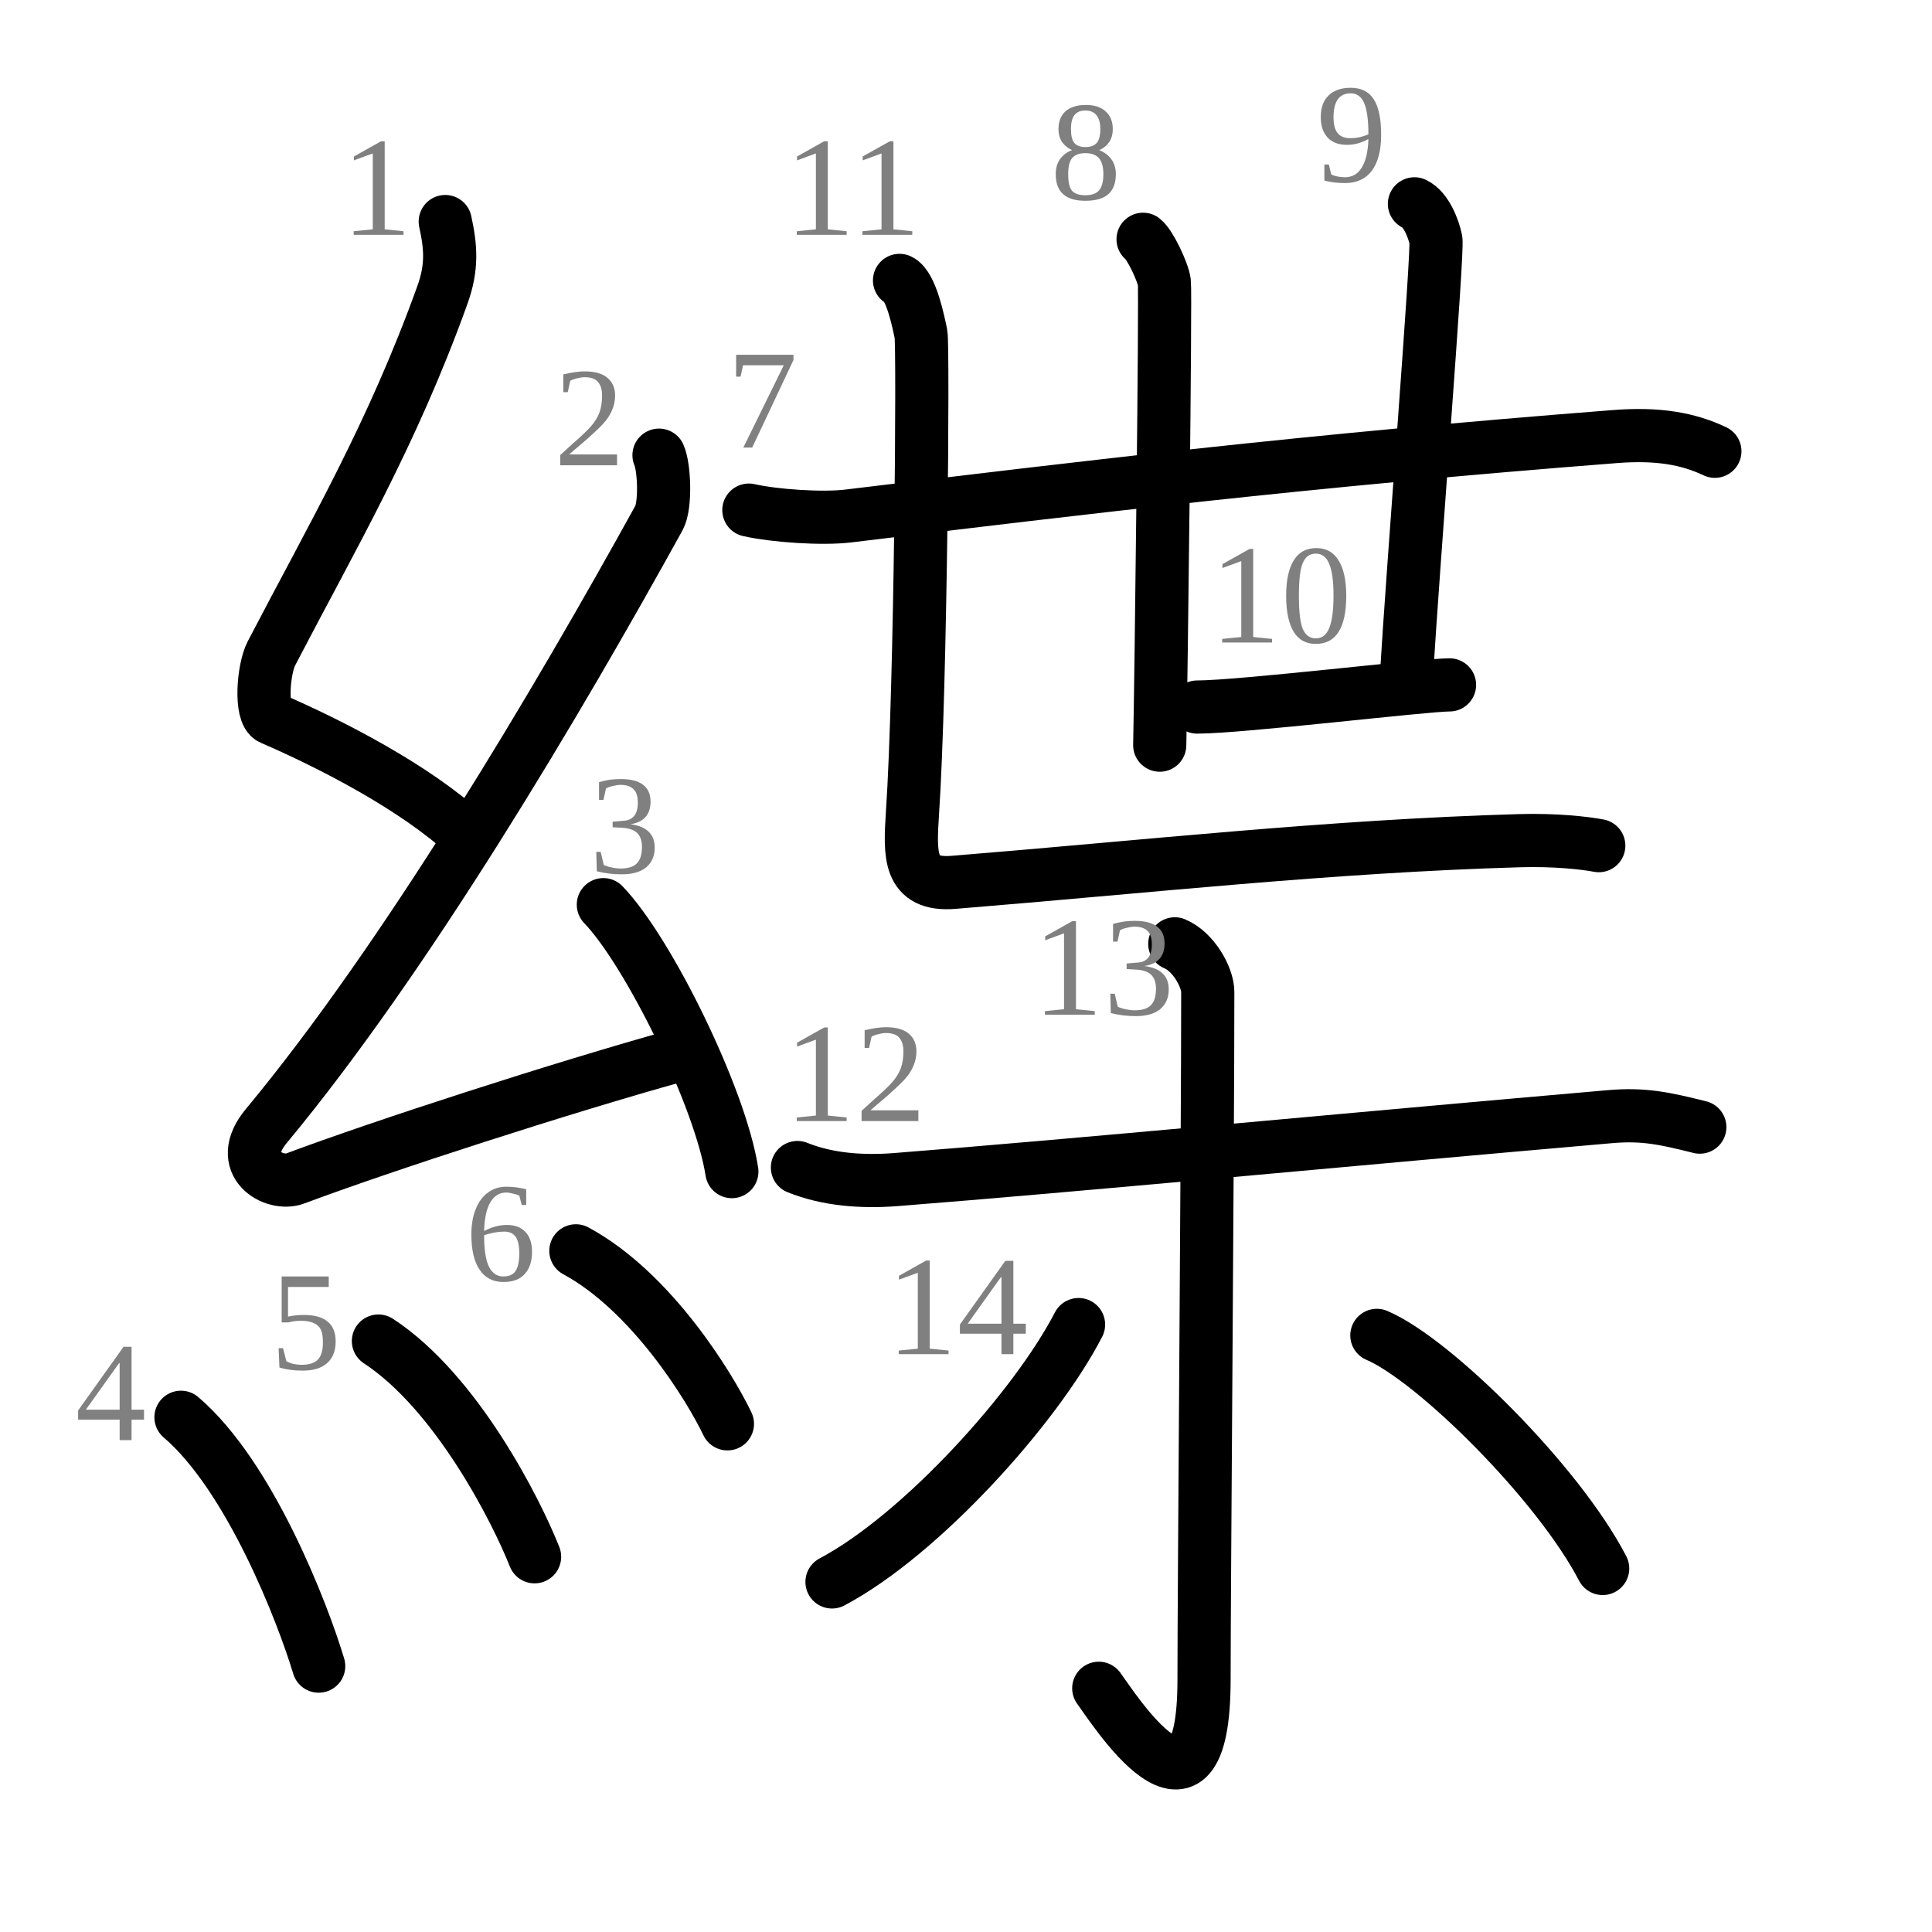
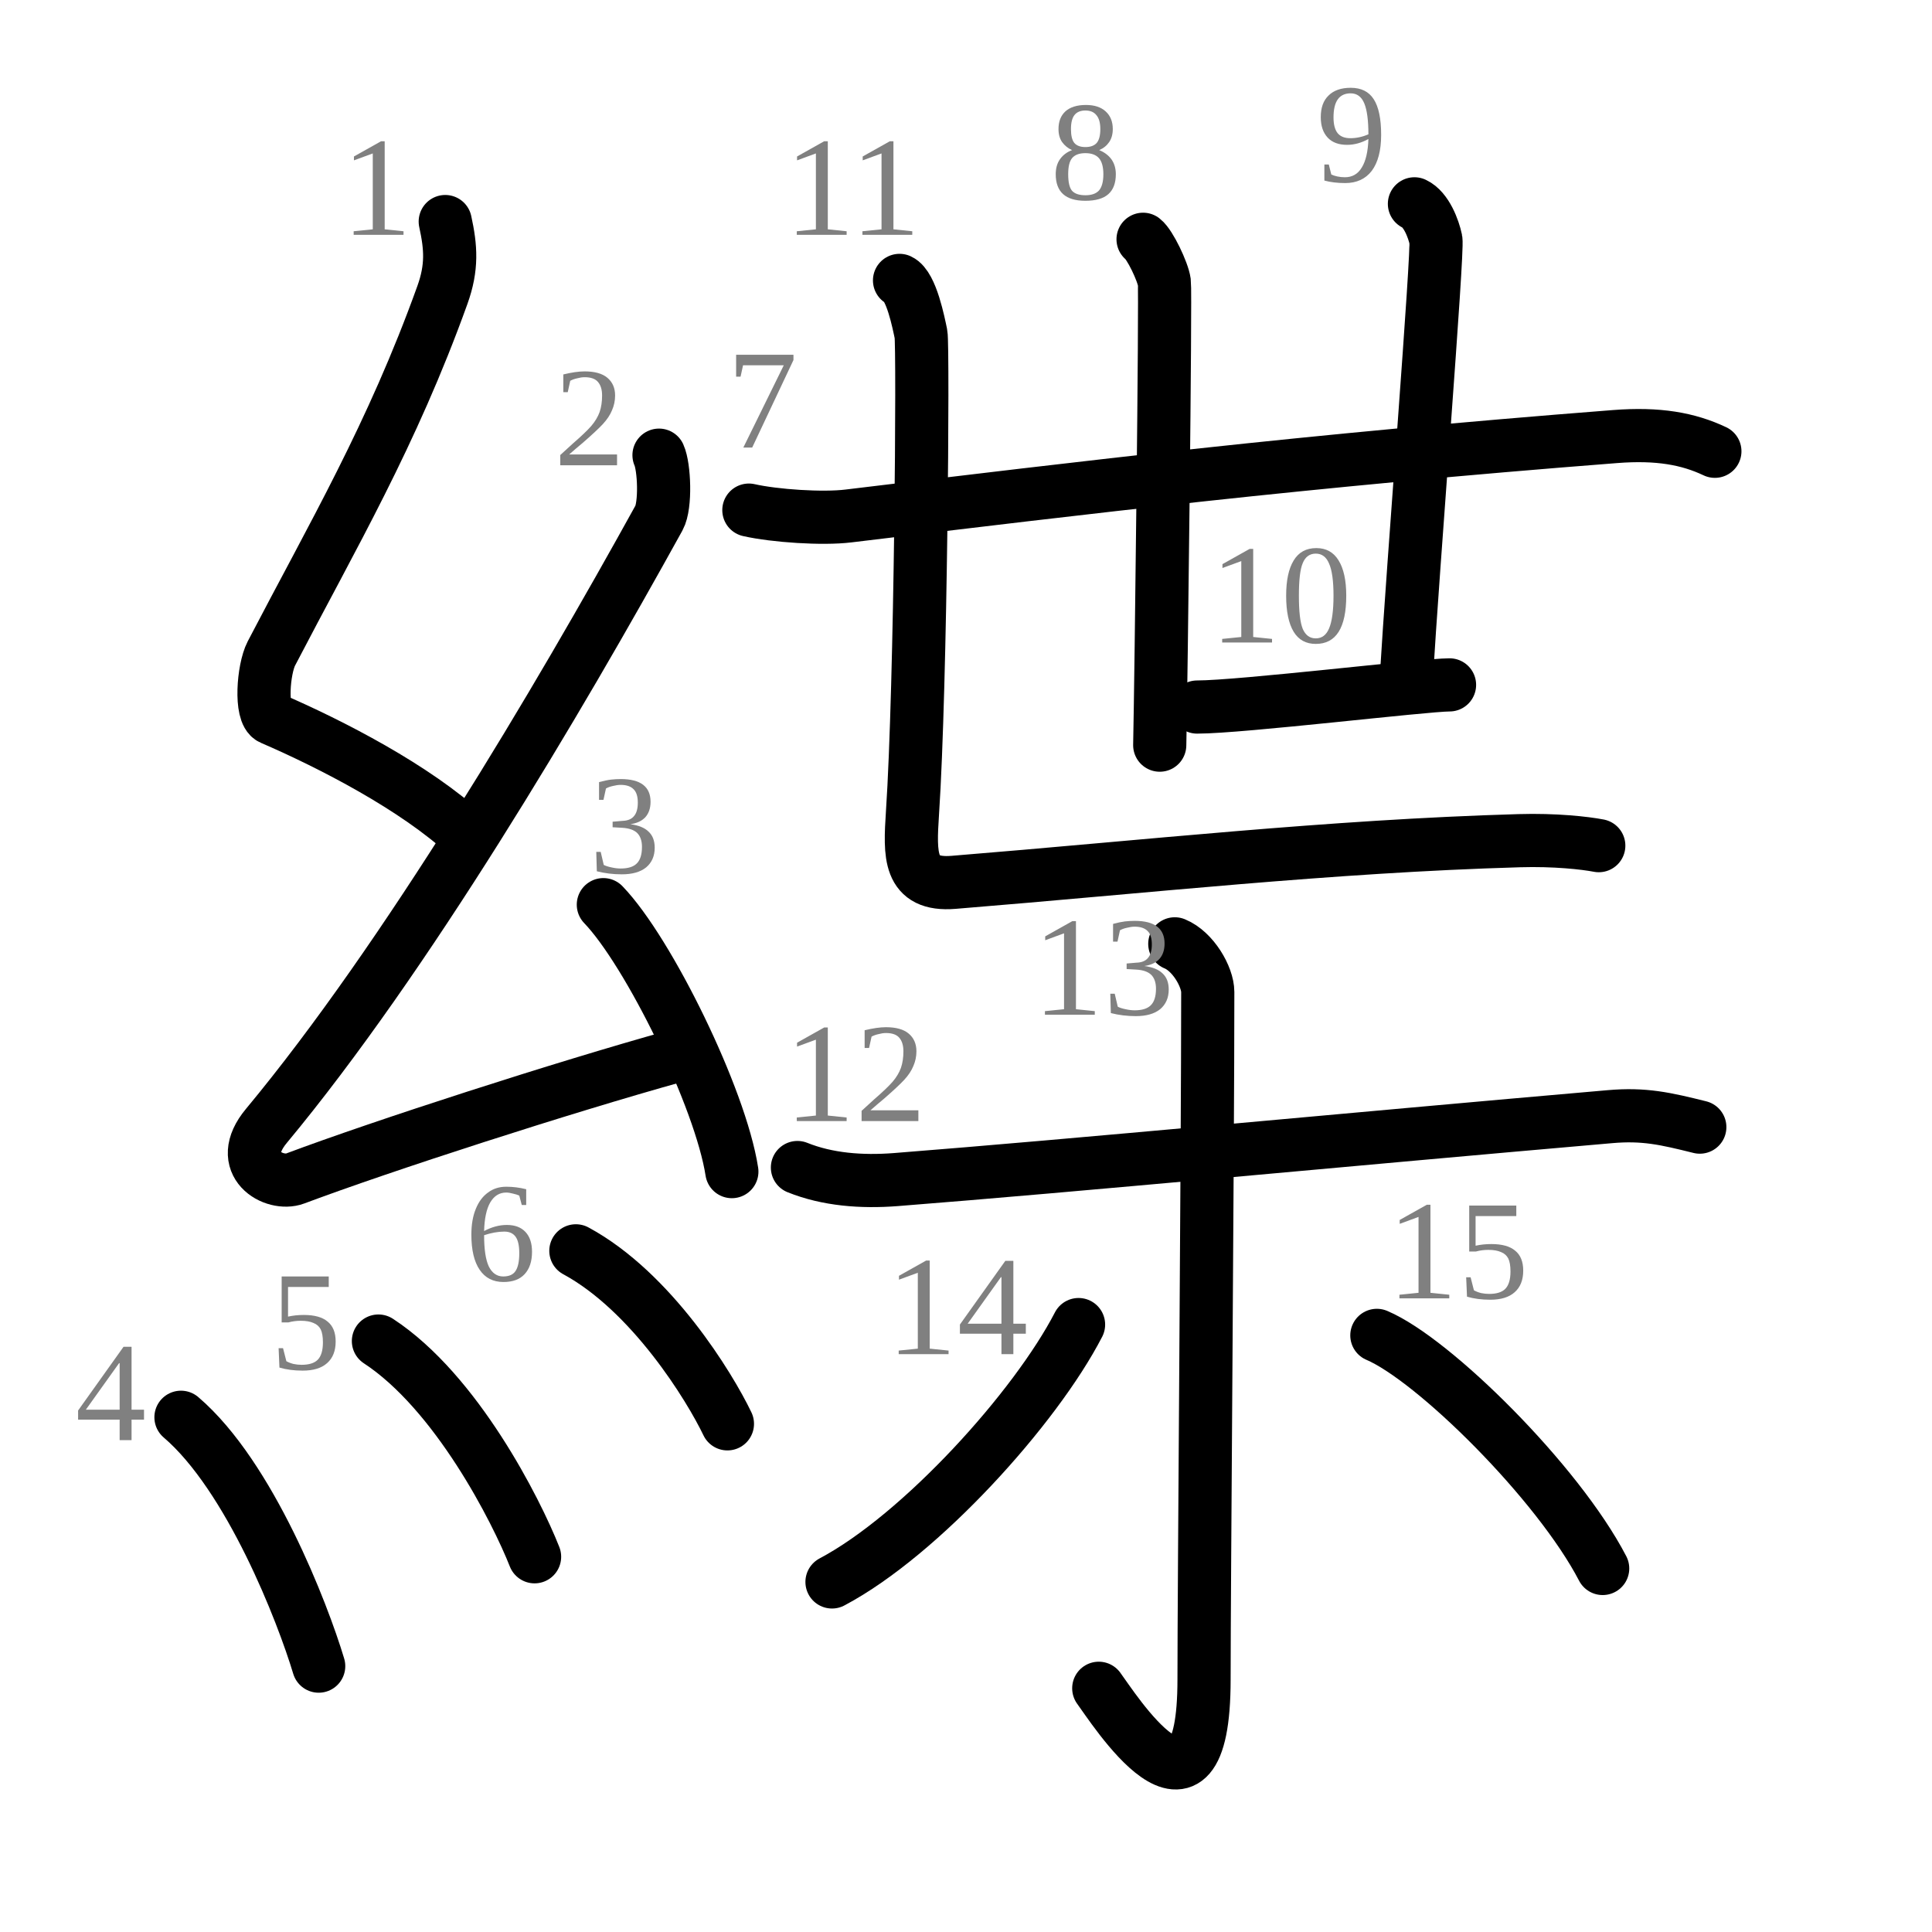
<svg xmlns="http://www.w3.org/2000/svg" xmlns:ns1="http://kanjivg.tagaini.net" width="109" height="109" viewBox="0 0 109 109">
  <g id="kvg:StrokePaths_07de4-Kaisho" style="fill:none;stroke:#000000;stroke-width:3;stroke-linecap:round;stroke-linejoin:round;">
    <g id="kvg:07de4-Kaisho" ns1:element="緤">
      <g id="kvg:07de4-Kaisho-g1" ns1:element="糸" ns1:variant="true" ns1:position="left" ns1:radical="general">
        <path id="kvg:07de4-Kaisho-s1" ns1:type="㇜" d="M25.12,12.5c0.32,1.46,0.4,2.58-0.16,4.14c-2.84,7.9-6.21,13.62-9.65,20.23c-0.46,0.89-0.64,3.38,0,3.66c3.38,1.46,8.12,3.9,11.02,6.58" />
        <path id="kvg:07de4-Kaisho-s2" ns1:type="㇜" d="M37.18,25.68c0.3,0.66,0.39,2.83,0,3.54C31.45,39.6,22.9,54.05,15.03,63.52c-1.81,2.17,0.45,3.41,1.62,2.97c4.93-1.85,15.15-5.15,21.48-6.91" />
        <path id="kvg:07de4-Kaisho-s3" ns1:type="㇔" d="M34.04,51.04c2.56,2.66,6.61,10.92,7.25,15.06" />
        <path id="kvg:07de4-Kaisho-s4" ns1:type="㇔" d="M10.21,79.96c3.89,3.32,6.87,11.04,7.77,14.04" />
        <path id="kvg:07de4-Kaisho-s5" ns1:type="㇔" d="M21.35,75.66c4.4,2.88,7.78,9.56,8.81,12.17" />
        <path id="kvg:07de4-Kaisho-s6" ns1:type="㇔" d="M32.49,70.57c4.27,2.31,7.55,7.67,8.55,9.76" />
      </g>
      <g id="kvg:07de4-Kaisho-g2" ns1:element="枼" ns1:position="right">
        <g id="kvg:07de4-Kaisho-g3" ns1:element="世" ns1:position="top">
          <g id="kvg:07de4-Kaisho-g4" ns1:element="廿">
            <g id="kvg:07de4-Kaisho-g5" ns1:element="十">
              <g id="kvg:07de4-Kaisho-g6" ns1:element="一">
                <path id="kvg:07de4-Kaisho-s7" ns1:type="㇐" d="M42.25,28.78c1.46,0.33,4.16,0.51,5.62,0.33C61.25,27.5,73.5,26,91.12,24.63c2.43-0.19,4.13,0.12,5.63,0.83" />
              </g>
              <path id="kvg:07de4-Kaisho-s8" ns1:type="㇑" d="M64.49,13.5c0.39,0.3,1.12,1.83,1.2,2.42c0.08,0.59-0.18,22.42-0.26,26.12" />
            </g>
            <path id="kvg:07de4-Kaisho-s9" ns1:type="㇑" d="M79.8,11.5c0.67,0.31,1.08,1.41,1.21,2.03c0.13,0.63-1.29,18.35-1.68,24.92" />
            <path id="kvg:07de4-Kaisho-s10" ns1:type="㇐" d="M67.54,39.89c2.48,0,12.84-1.25,14.24-1.25" />
          </g>
          <path id="kvg:07de4-Kaisho-s11" ns1:type="㇗" d="M50.75,15.82c0.67,0.31,1.08,2.41,1.21,3.03s0,19.83-0.48,27.02c-0.15,2.35-0.24,4.12,2.32,3.91c10.87-0.88,21.19-2.04,31.91-2.35c2.02-0.06,3.71,0.13,4.49,0.28" />
        </g>
        <g id="kvg:07de4-Kaisho-g7" ns1:element="木" ns1:position="bottom">
          <path id="kvg:07de4-Kaisho-s12" ns1:type="㇐" d="M44.99,65.87c1.69,0.68,3.61,0.83,5.55,0.68c10.21-0.8,25.32-2.25,40.29-3.55c1.93-0.17,3.14,0.11,5.07,0.59" />
          <path id="kvg:07de4-Kaisho-s13" ns1:type="㇚/㇑" d="M66.28,53.25c1.03,0.42,1.86,1.86,1.86,2.72c0,8.79-0.21,33.55-0.21,38.78c0,9.75-5.19,1.5-5.94,0.5" />
          <path id="kvg:07de4-Kaisho-s14" ns1:type="㇔/㇒" d="M60.85,74.73c-2.42,4.69-8.89,11.86-13.91,14.52" />
          <path id="kvg:07de4-Kaisho-s15" ns1:type="㇔/㇏" d="M77.68,75.34c3.19,1.35,10.21,8.28,12.74,13.15" />
        </g>
      </g>
    </g>
  </g>
  <g id="kvg:StrokeNumbers_07de4-Kaisho" style="font-size:8;fill:#808080">
    <text transform="matrix(1 0 0 1 19.25 13.25)">1</text>
    <text transform="matrix(1 0 0 1 31.25 26.25)">2</text>
    <text transform="matrix(1 0 0 1 33.25 49.25)">3</text>
    <text transform="matrix(1 0 0 1 4.25 81.25)">4</text>
    <text transform="matrix(1 0 0 1 15.25 77.25)">5</text>
    <text transform="matrix(1 0 0 1 26.25 72.25)">6</text>
    <text transform="matrix(1 0 0 1 41.00 25.25)">7</text>
    <text transform="matrix(1 0 0 1 59.25 11.25)">8</text>
    <text transform="matrix(1 0 0 1 74.25 10.25)">9</text>
    <text transform="matrix(1 0 0 1 68.25 36.25)">10</text>
    <text transform="matrix(1 0 0 1 44.25 13.25)">11</text>
    <text transform="matrix(1 0 0 1 44.25 63.25)">12</text>
    <text transform="matrix(1 0 0 1 58.25 57.25)">13</text>
    <text transform="matrix(1 0 0 1 50.00 76.40)">14</text>
+     <text transform="matrix(1 0 0 1 78.25 73.25)">15</text>
  </g>
</svg>
